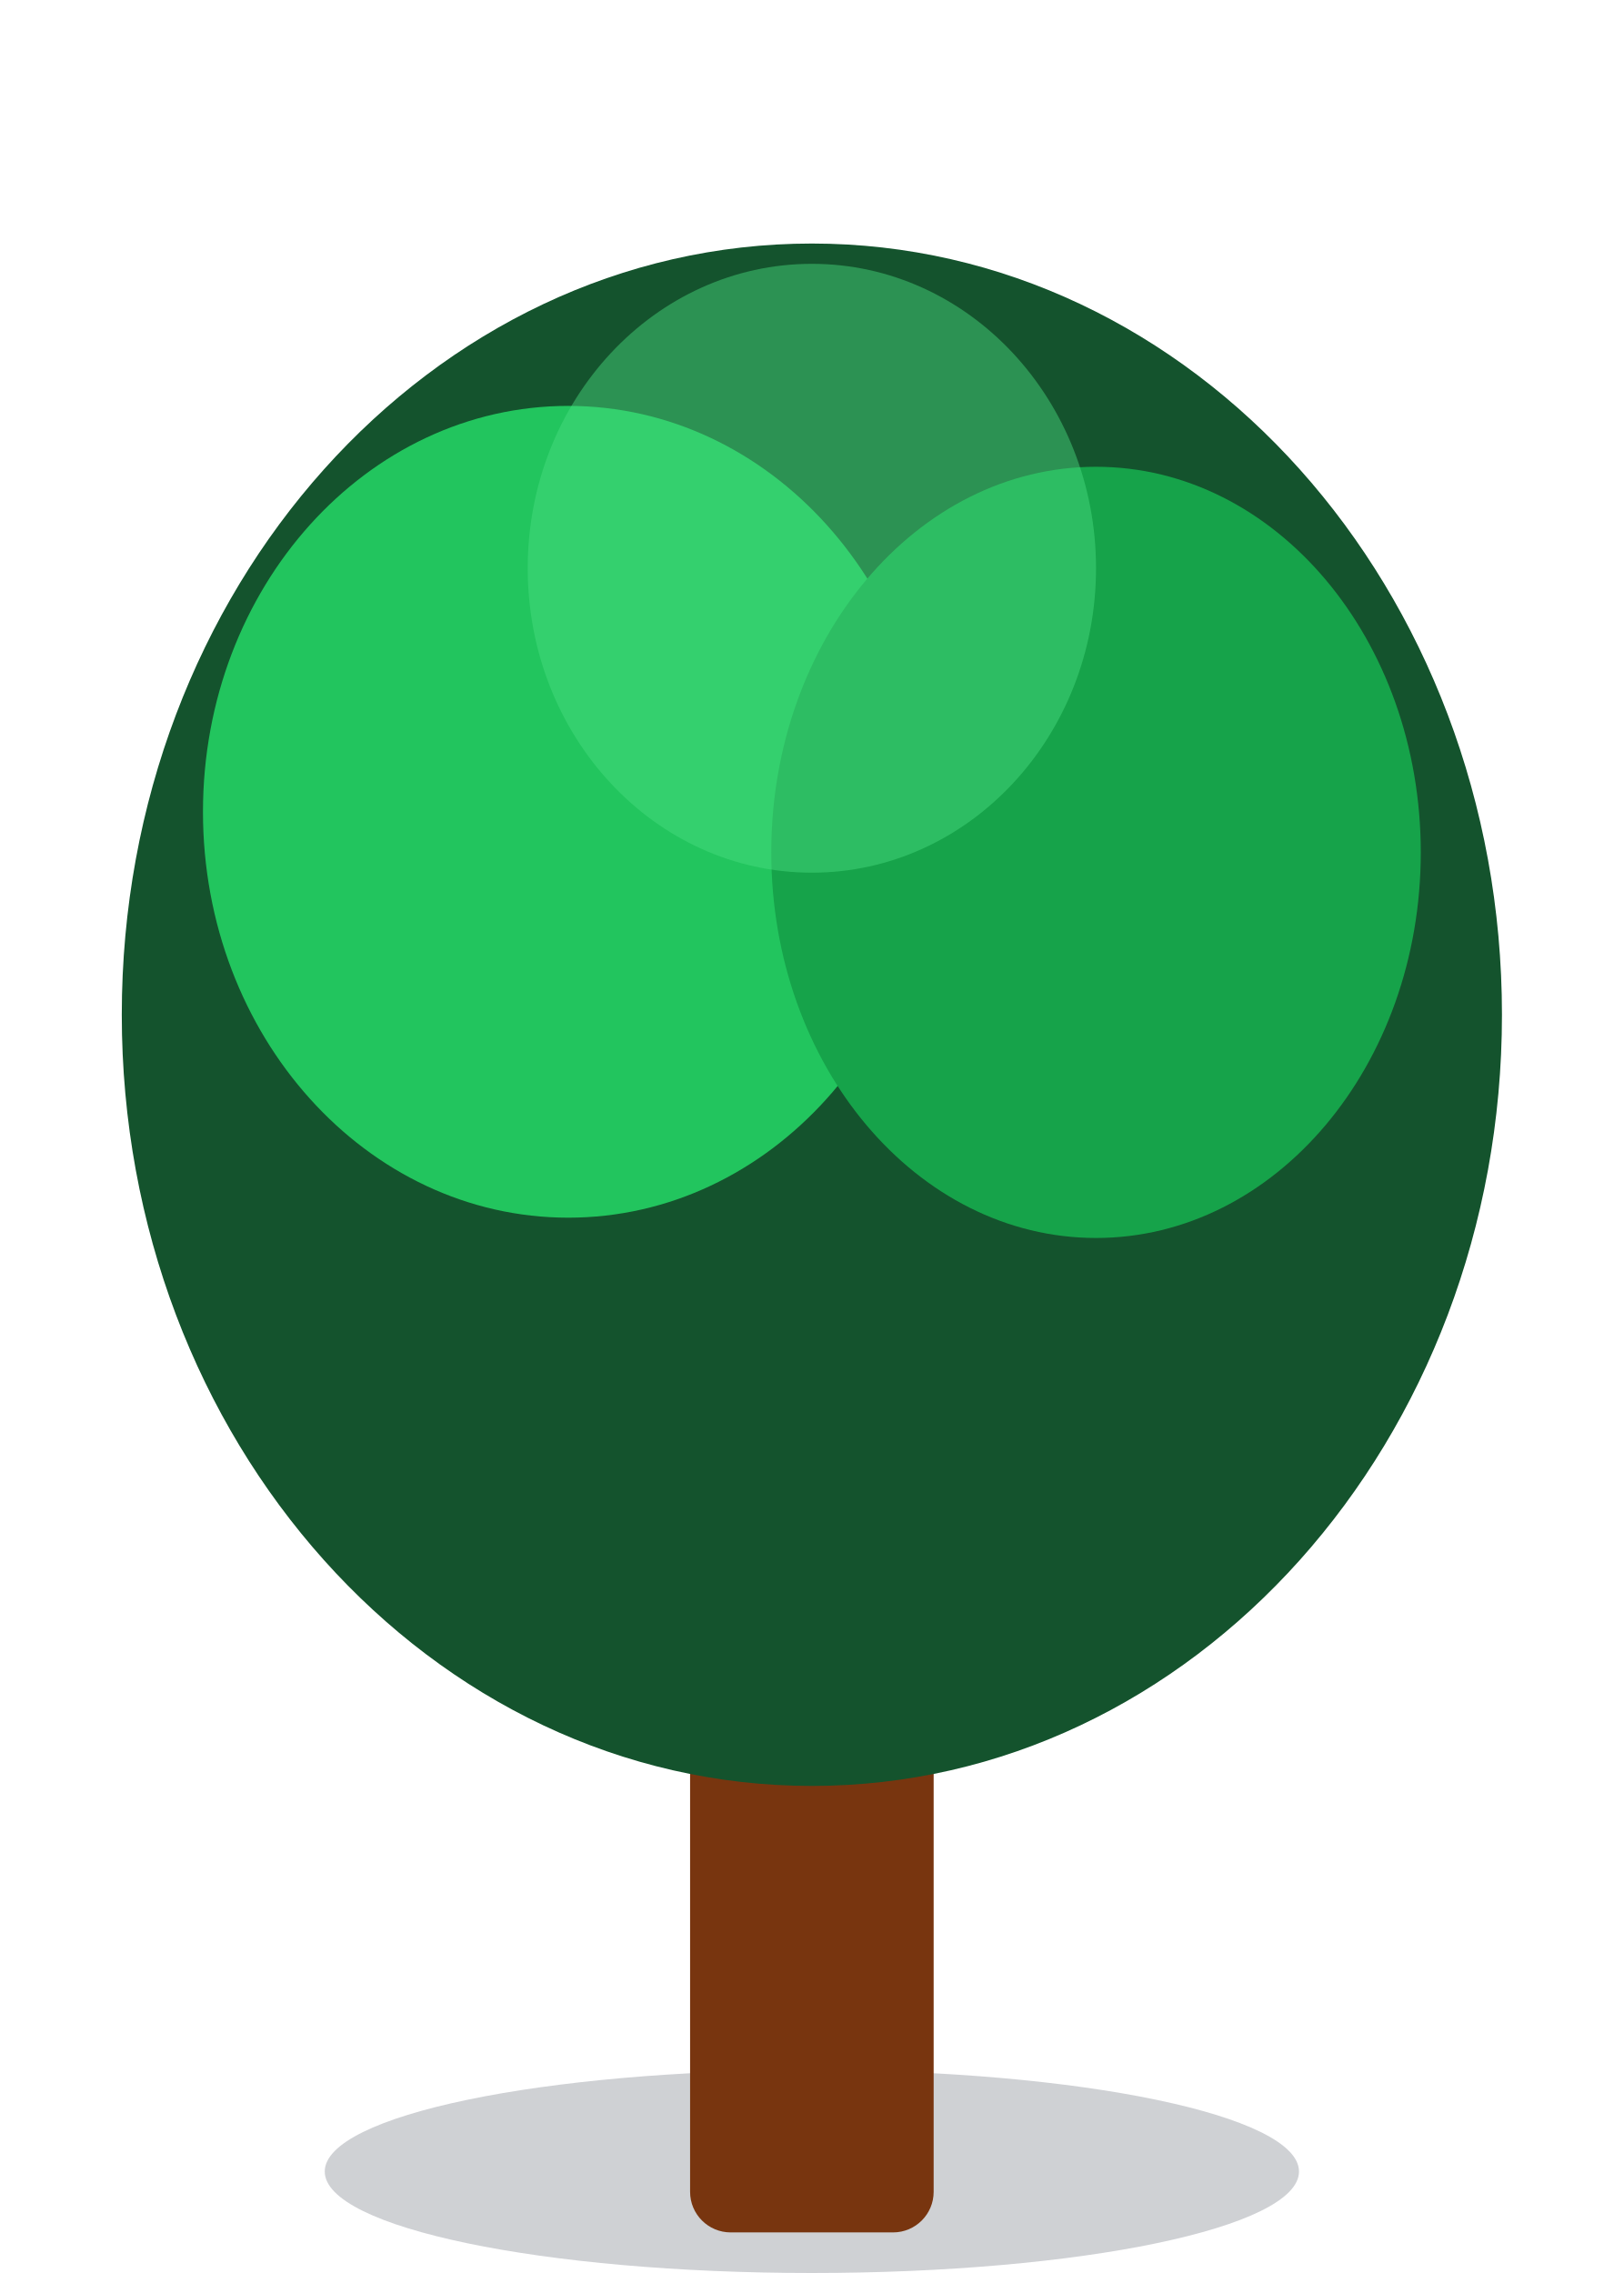
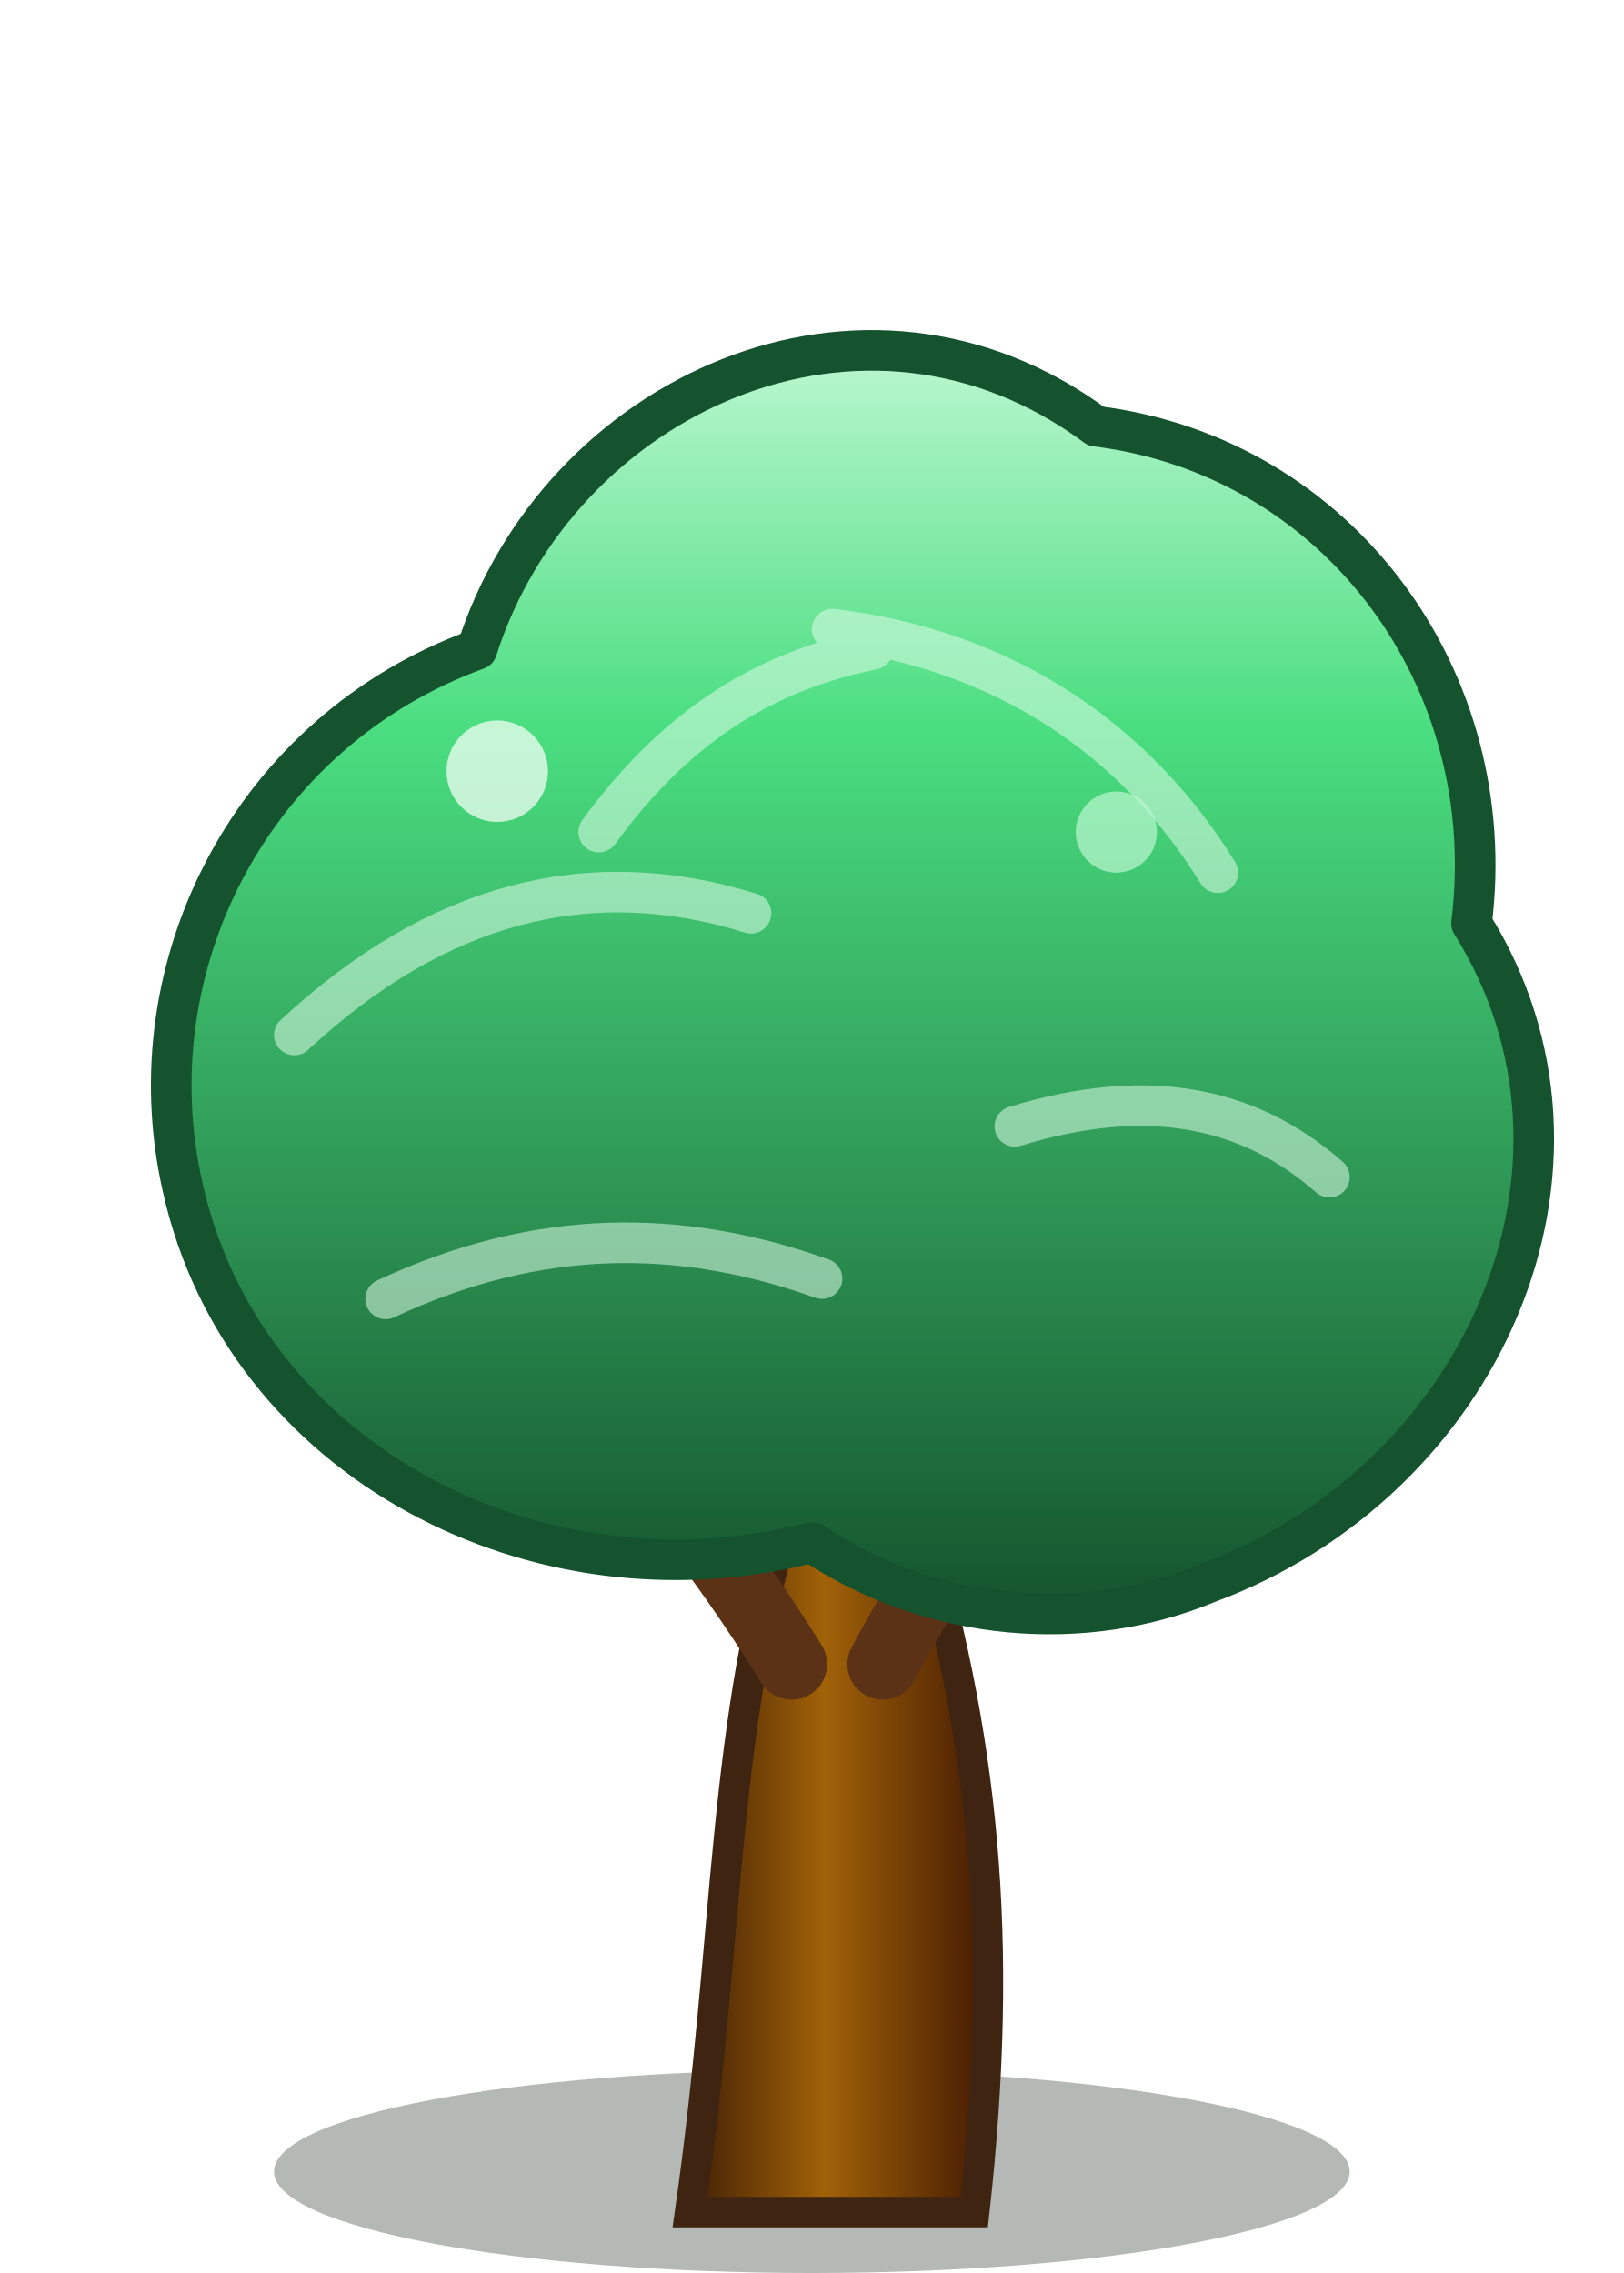
<svg xmlns="http://www.w3.org/2000/svg" viewBox="0 0 160 224" width="160" height="224">
-   <ellipse cx="80" cy="214" rx="48" ry="10" fill="#0f172a" opacity="0.2" />
-   <rect x="68" y="168" width="24" height="52" rx="4" fill="#78350f" />
-   <ellipse cx="80" cy="100" rx="68" ry="76" fill="#14532d" />
-   <ellipse cx="56" cy="80" rx="36" ry="40" fill="#22c55e" />
-   <ellipse cx="108" cy="84" rx="32" ry="38" fill="#16a34a" />
-   <ellipse cx="80" cy="56" rx="28" ry="30" fill="#4ade80" opacity="0.45" />
+   <defs>
+     <linearGradient id="leaf" x2="0" y2="1">
+       <stop stop-color="#bbf7d0" />
+       <stop offset=".3" stop-color="#4ade80" />
+       <stop offset="1" stop-color="#14532d" />
+     </linearGradient>
+     <linearGradient id="bark" x2="1">
+       <stop stop-color="#422006" />
+       <stop offset=".45" stop-color="#a16207" />
+       <stop offset="1" stop-color="#451a03" />
+     </linearGradient>
+   </defs>
+   <ellipse cx="80" cy="214" rx="53" ry="10" fill="#172216" opacity=".32" />
+   <path d="M68 218c4-28 3-48 10-70h12c7 23 9 43 6 70z" fill="url(#bark)" stroke="#3f2412" stroke-width="3" />
+   <path d="M78 164c-15-24-28-34-43-43M87 164c14-26 28-37 45-46M84 151c-1-25 3-40 12-55" fill="none" stroke="#5b3216" stroke-width="7" stroke-linecap="round" />
+   <path d="M80 152C53 159 24 144 18 117c-5-22 7-45 29-53 8-25 38-39 61-22 24 3 40 25 37 49 15 24 1 55-26 65-12 5-27 4-39-4z" fill="url(#leaf)" stroke="#14532d" stroke-width="4" stroke-linejoin="round" />
+   <path d="M29 102c14-13 29-17 45-12M82 62c17 2 30 11 38 24M38 128c15-7 29-7 43-2M100 111c13-4 23-2 31 5M59 82c8-11 17-16 27-18" fill="none" stroke="#dcfce7" stroke-width="4" opacity=".55" stroke-linecap="round" />
+   <circle cx="49" cy="76" r="5" fill="#f0fdf4" opacity=".75" />
+   <circle cx="110" cy="82" r="4" fill="#bbf7d0" opacity=".7" />
</svg>
